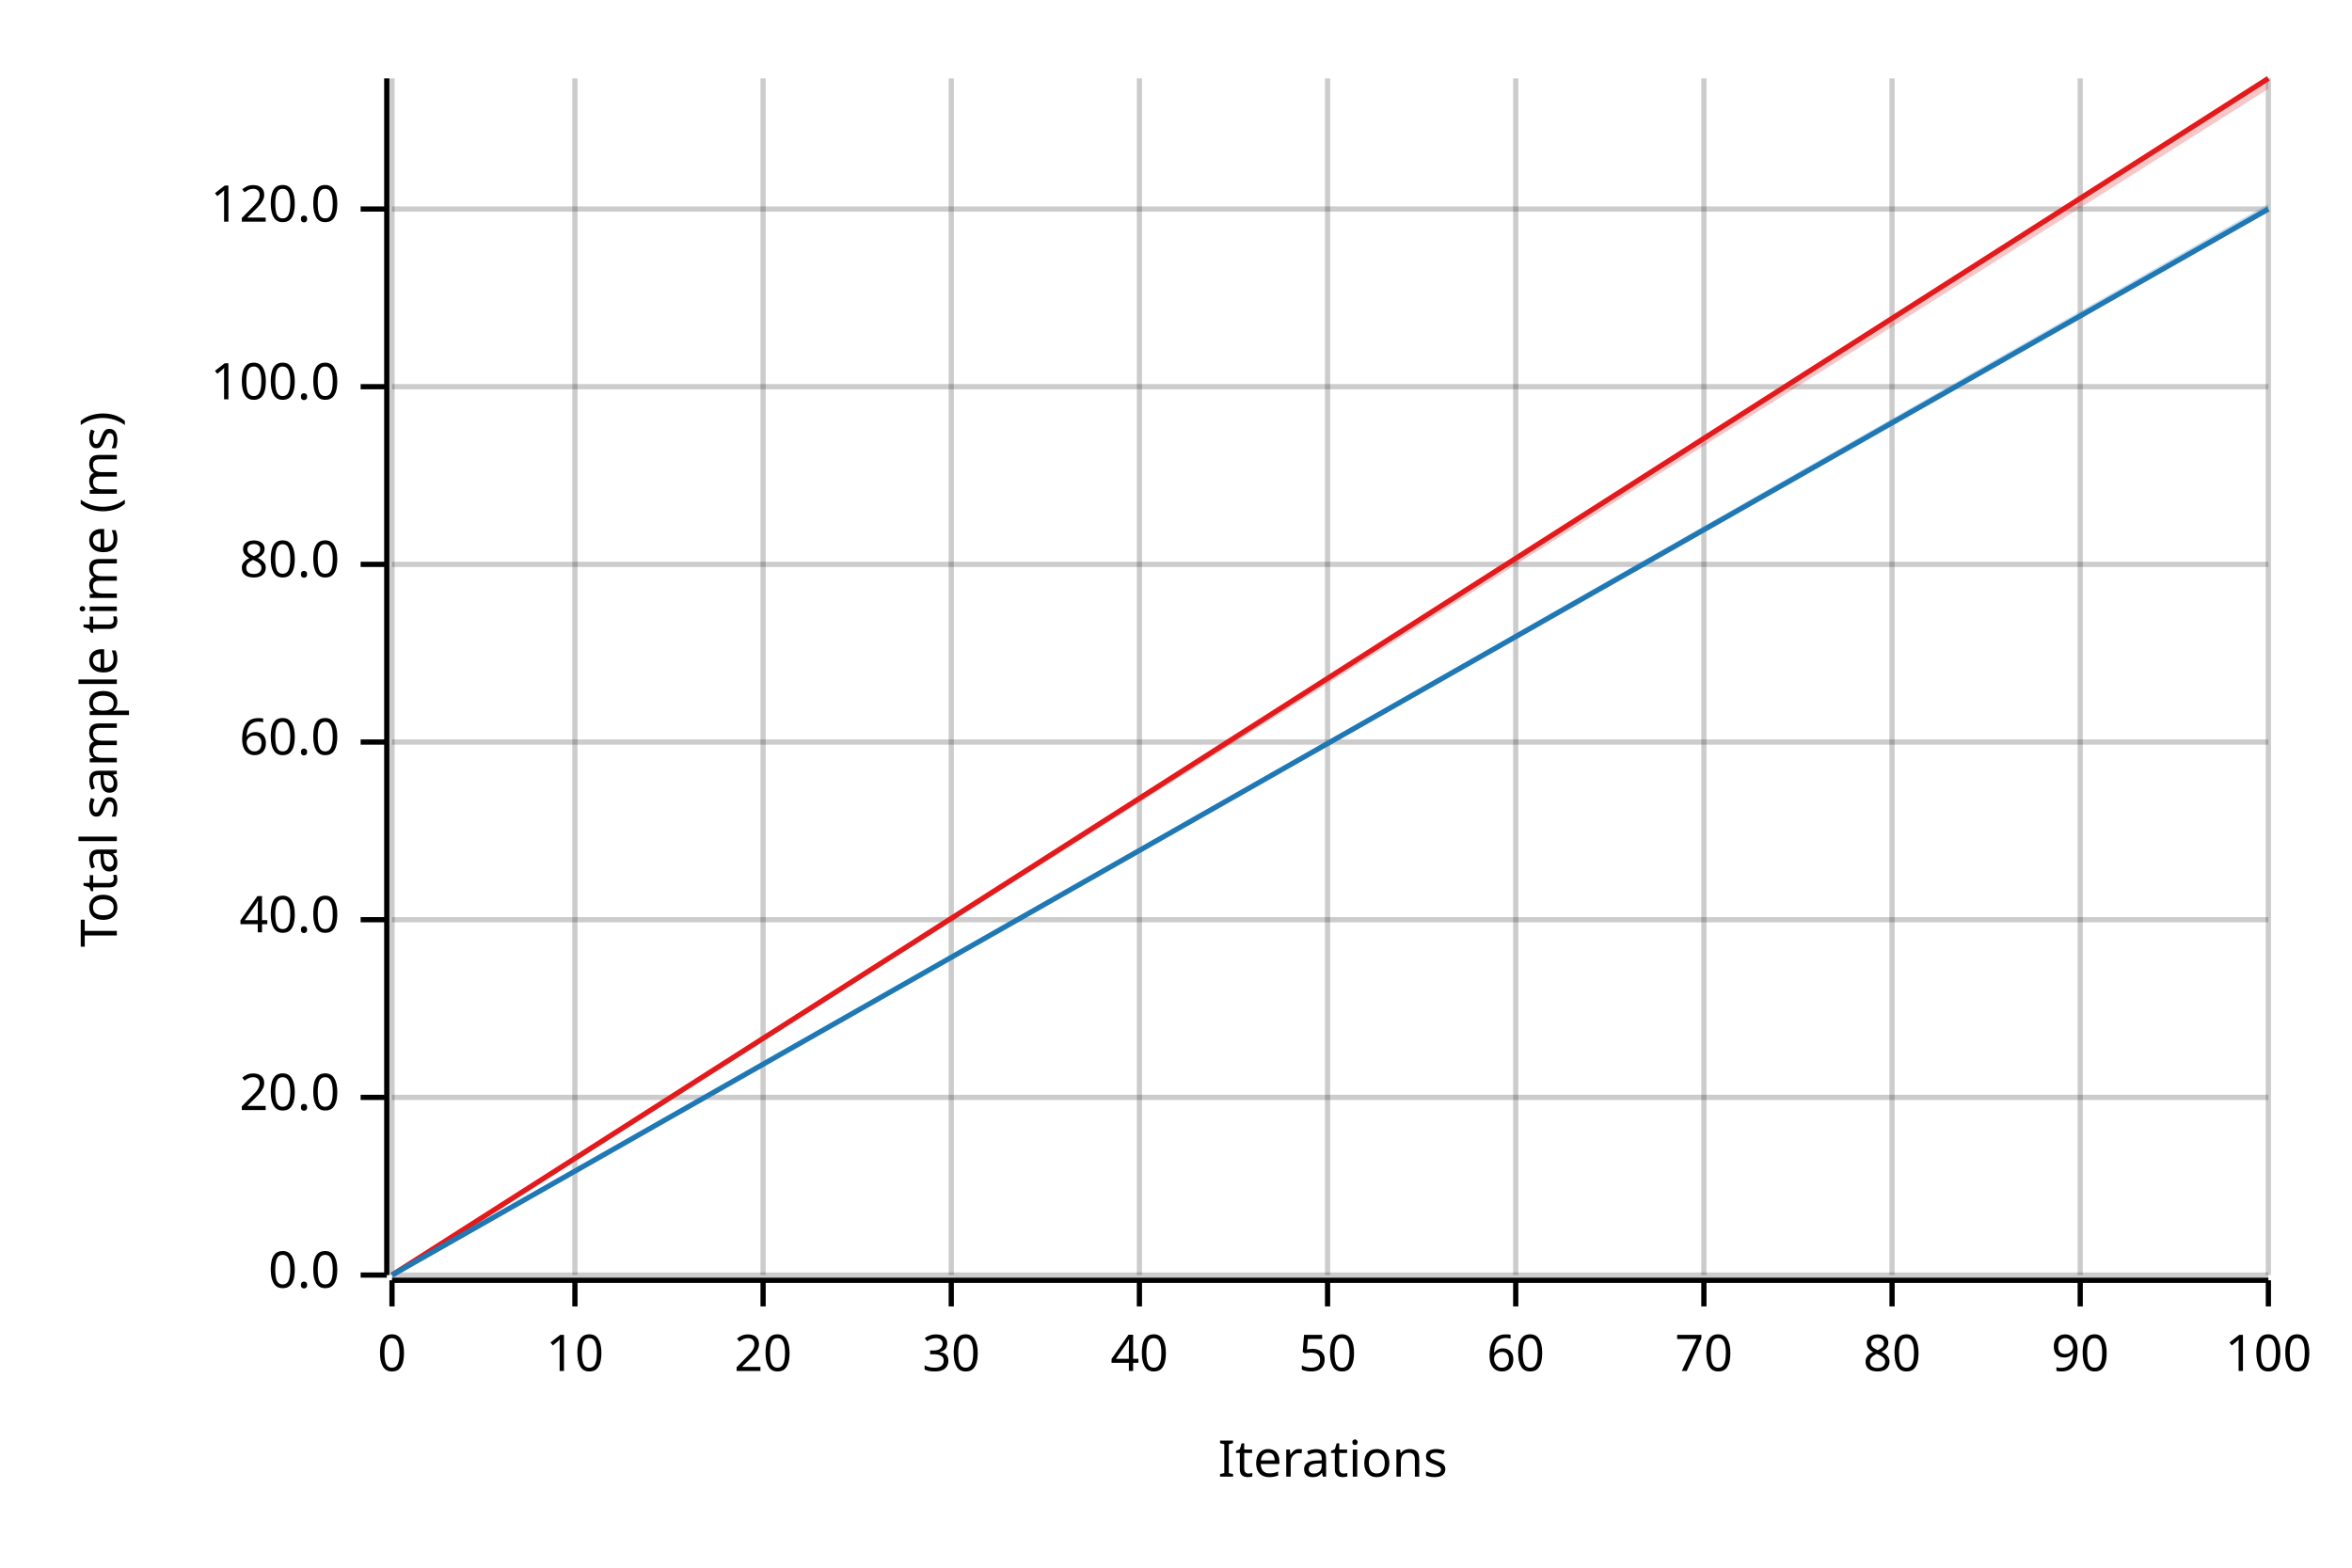
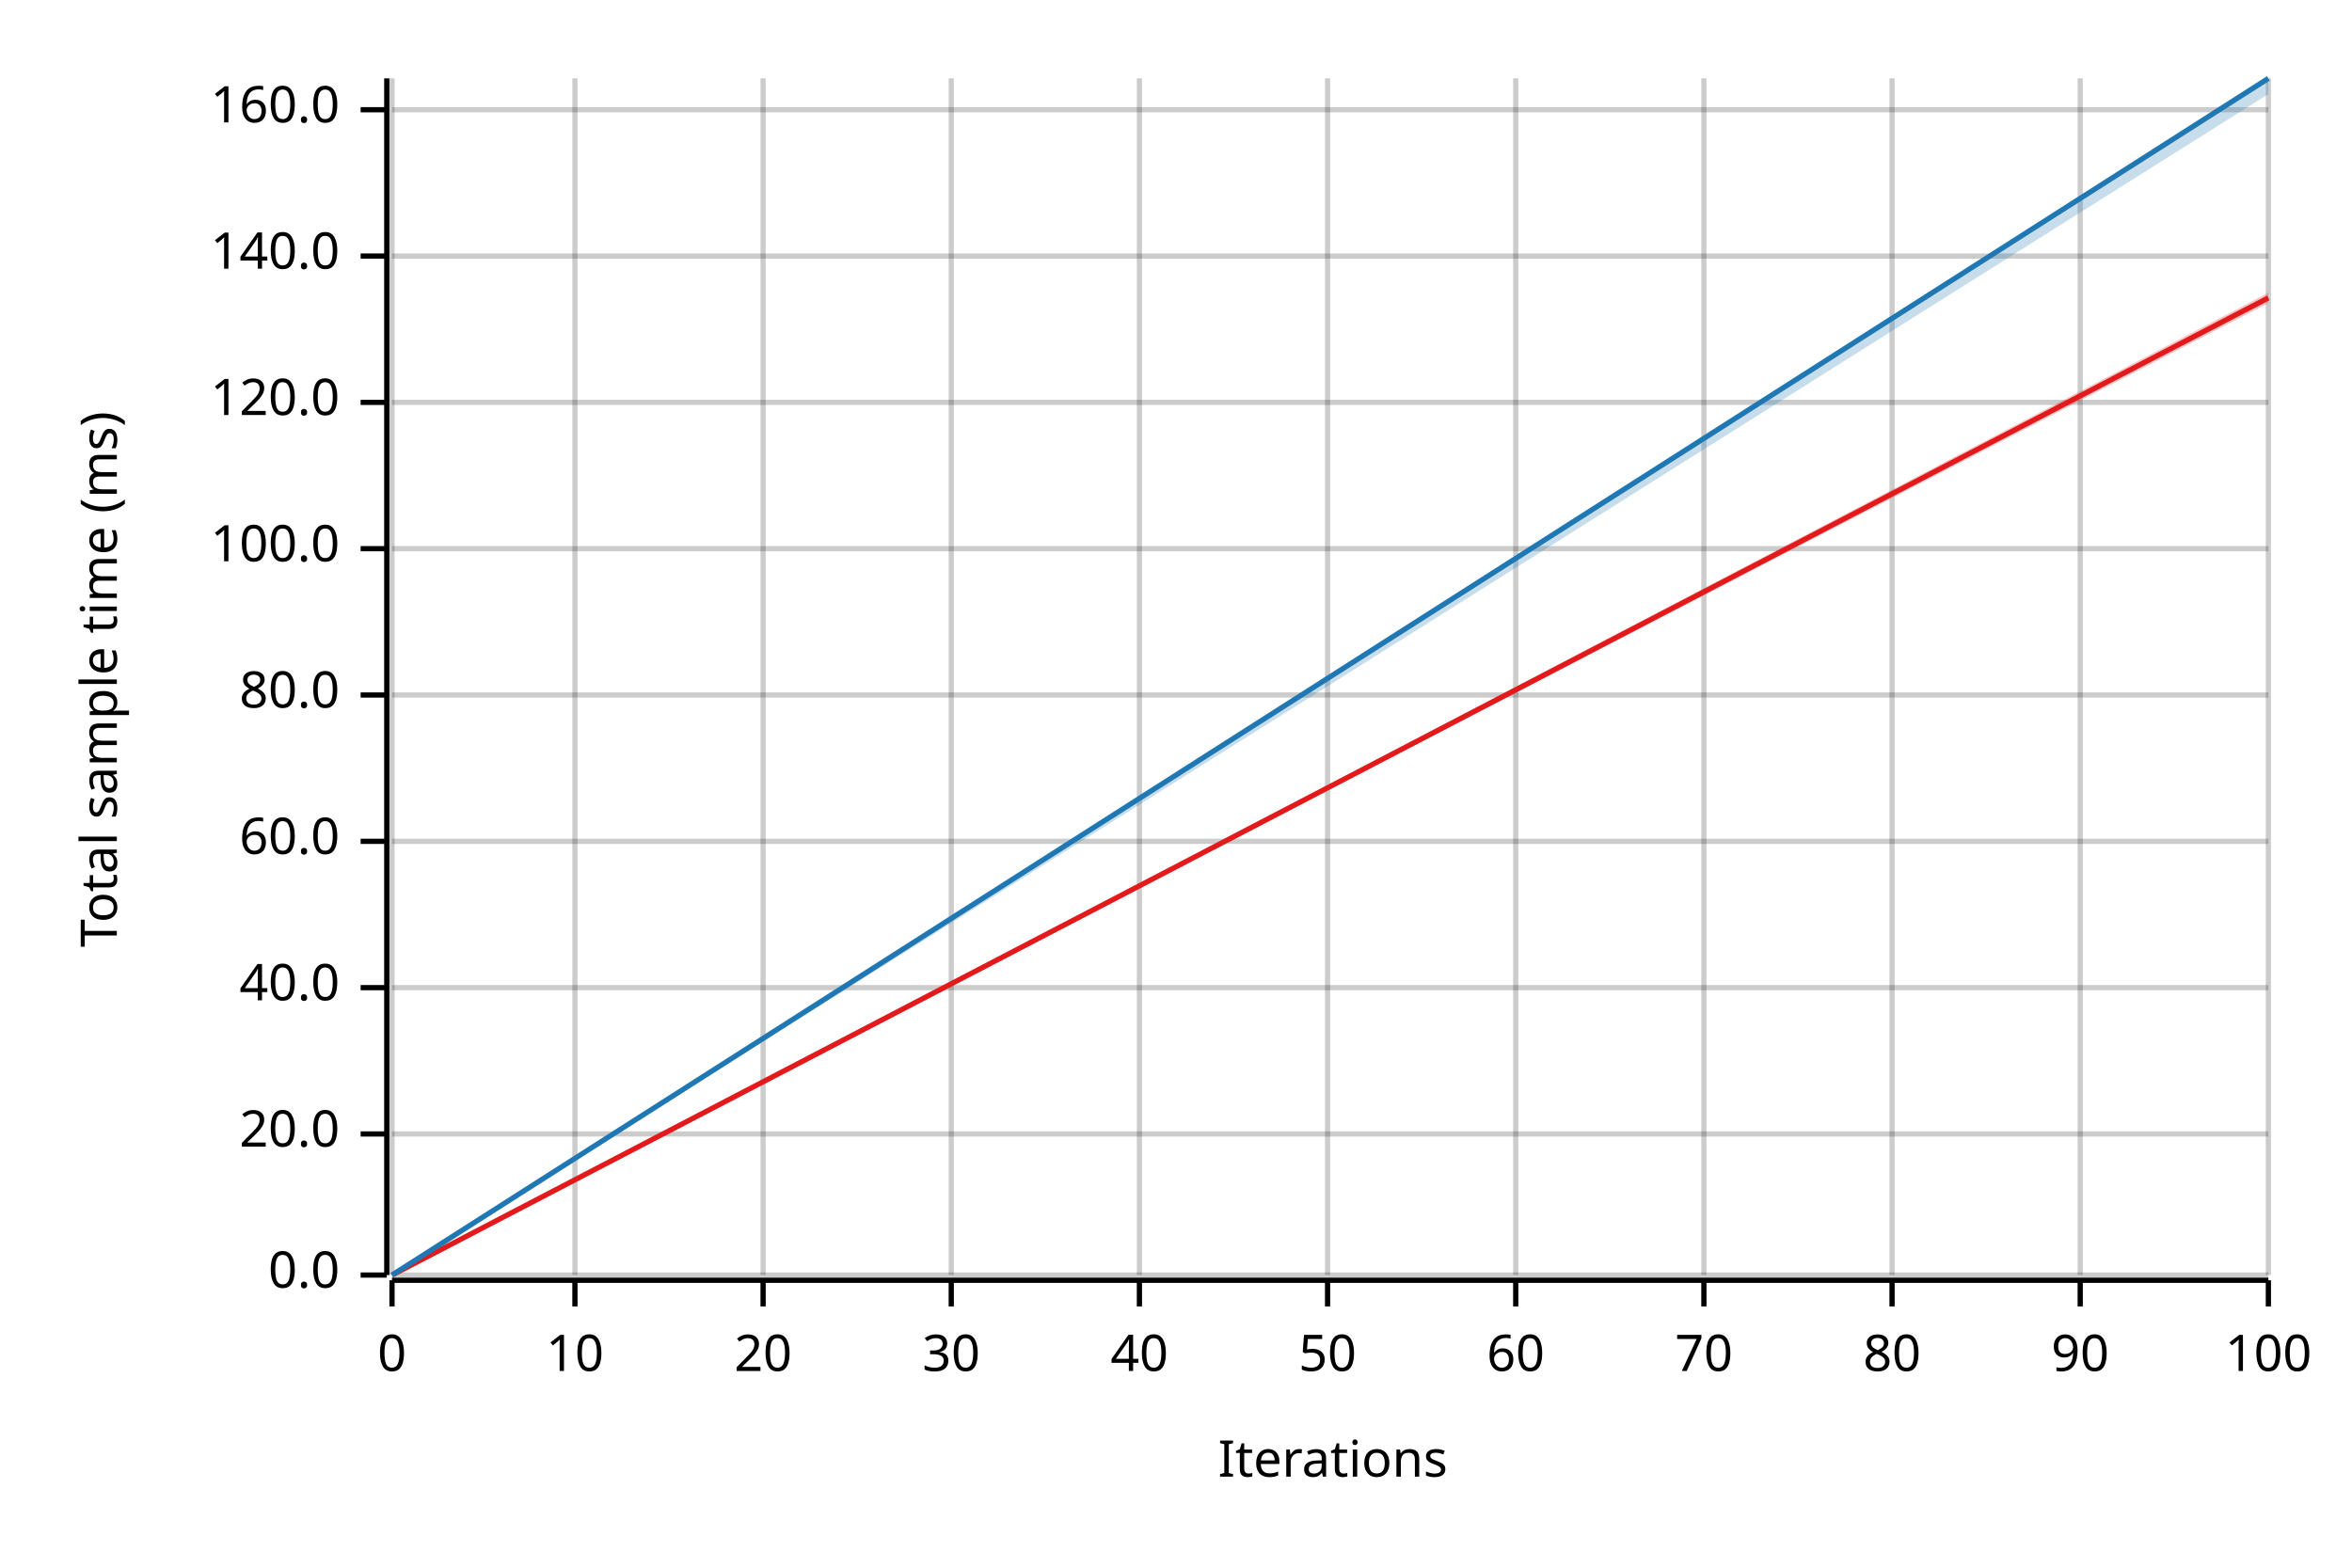
<svg xmlns="http://www.w3.org/2000/svg" width="450" height="300" viewBox="0 0 450 300">
  <text x="15" y="130" dy="0.76em" text-anchor="middle" font-family="sans-serif" font-size="9.677" opacity="1" fill="#000000" transform="rotate(270, 15, 130)">
Total sample time (ms)
</text>
  <text x="255" y="285" dy="-0.5ex" text-anchor="middle" font-family="sans-serif" font-size="9.677" opacity="1" fill="#000000">
Iterations
</text>
  <line opacity="0.2" stroke="#000000" stroke-width="1" x1="75" y1="244" x2="75" y2="15" />
  <line opacity="0.2" stroke="#000000" stroke-width="1" x1="110" y1="244" x2="110" y2="15" />
  <line opacity="0.2" stroke="#000000" stroke-width="1" x1="146" y1="244" x2="146" y2="15" />
  <line opacity="0.2" stroke="#000000" stroke-width="1" x1="182" y1="244" x2="182" y2="15" />
  <line opacity="0.2" stroke="#000000" stroke-width="1" x1="218" y1="244" x2="218" y2="15" />
  <line opacity="0.2" stroke="#000000" stroke-width="1" x1="254" y1="244" x2="254" y2="15" />
  <line opacity="0.2" stroke="#000000" stroke-width="1" x1="290" y1="244" x2="290" y2="15" />
  <line opacity="0.2" stroke="#000000" stroke-width="1" x1="326" y1="244" x2="326" y2="15" />
  <line opacity="0.2" stroke="#000000" stroke-width="1" x1="362" y1="244" x2="362" y2="15" />
  <line opacity="0.2" stroke="#000000" stroke-width="1" x1="398" y1="244" x2="398" y2="15" />
  <line opacity="0.2" stroke="#000000" stroke-width="1" x1="434" y1="244" x2="434" y2="15" />
  <line opacity="0.2" stroke="#000000" stroke-width="1" x1="75" y1="244" x2="434" y2="244" />
-   <line opacity="0.2" stroke="#000000" stroke-width="1" x1="75" y1="210" x2="434" y2="210" />
-   <line opacity="0.2" stroke="#000000" stroke-width="1" x1="75" y1="176" x2="434" y2="176" />
-   <line opacity="0.2" stroke="#000000" stroke-width="1" x1="75" y1="142" x2="434" y2="142" />
-   <line opacity="0.2" stroke="#000000" stroke-width="1" x1="75" y1="108" x2="434" y2="108" />
-   <line opacity="0.2" stroke="#000000" stroke-width="1" x1="75" y1="74" x2="434" y2="74" />
-   <line opacity="0.2" stroke="#000000" stroke-width="1" x1="75" y1="40" x2="434" y2="40" />
+   <line opacity="0.2" stroke="#000000" stroke-width="1" x1="75" y1="217" x2="434" y2="217" />
+   <line opacity="0.2" stroke="#000000" stroke-width="1" x1="75" y1="189" x2="434" y2="189" />
+   <line opacity="0.2" stroke="#000000" stroke-width="1" x1="75" y1="161" x2="434" y2="161" />
+   <line opacity="0.2" stroke="#000000" stroke-width="1" x1="75" y1="133" x2="434" y2="133" />
+   <line opacity="0.2" stroke="#000000" stroke-width="1" x1="75" y1="105" x2="434" y2="105" />
+   <line opacity="0.2" stroke="#000000" stroke-width="1" x1="75" y1="77" x2="434" y2="77" />
+   <line opacity="0.2" stroke="#000000" stroke-width="1" x1="75" y1="49" x2="434" y2="49" />
+   <line opacity="0.2" stroke="#000000" stroke-width="1" x1="75" y1="21" x2="434" y2="21" />
  <polyline fill="none" opacity="1" stroke="#000000" stroke-width="1" points="74,15 74,244 " />
  <text x="65" y="244" dy="0.5ex" text-anchor="end" font-family="sans-serif" font-size="9.677" opacity="1" fill="#000000">
0.0
</text>
  <polyline fill="none" opacity="1" stroke="#000000" stroke-width="1" points="69,244 74,244 " />
-   <text x="65" y="210" dy="0.5ex" text-anchor="end" font-family="sans-serif" font-size="9.677" opacity="1" fill="#000000">
+   <text x="65" y="217" dy="0.5ex" text-anchor="end" font-family="sans-serif" font-size="9.677" opacity="1" fill="#000000">
20.0
</text>
-   <polyline fill="none" opacity="1" stroke="#000000" stroke-width="1" points="69,210 74,210 " />
-   <text x="65" y="176" dy="0.5ex" text-anchor="end" font-family="sans-serif" font-size="9.677" opacity="1" fill="#000000">
+   <polyline fill="none" opacity="1" stroke="#000000" stroke-width="1" points="69,217 74,217 " />
+   <text x="65" y="189" dy="0.5ex" text-anchor="end" font-family="sans-serif" font-size="9.677" opacity="1" fill="#000000">
40.0
</text>
-   <polyline fill="none" opacity="1" stroke="#000000" stroke-width="1" points="69,176 74,176 " />
-   <text x="65" y="142" dy="0.5ex" text-anchor="end" font-family="sans-serif" font-size="9.677" opacity="1" fill="#000000">
+   <polyline fill="none" opacity="1" stroke="#000000" stroke-width="1" points="69,189 74,189 " />
+   <text x="65" y="161" dy="0.5ex" text-anchor="end" font-family="sans-serif" font-size="9.677" opacity="1" fill="#000000">
60.0
</text>
-   <polyline fill="none" opacity="1" stroke="#000000" stroke-width="1" points="69,142 74,142 " />
-   <text x="65" y="108" dy="0.5ex" text-anchor="end" font-family="sans-serif" font-size="9.677" opacity="1" fill="#000000">
+   <polyline fill="none" opacity="1" stroke="#000000" stroke-width="1" points="69,161 74,161 " />
+   <text x="65" y="133" dy="0.5ex" text-anchor="end" font-family="sans-serif" font-size="9.677" opacity="1" fill="#000000">
80.0
</text>
-   <polyline fill="none" opacity="1" stroke="#000000" stroke-width="1" points="69,108 74,108 " />
-   <text x="65" y="74" dy="0.5ex" text-anchor="end" font-family="sans-serif" font-size="9.677" opacity="1" fill="#000000">
+   <polyline fill="none" opacity="1" stroke="#000000" stroke-width="1" points="69,133 74,133 " />
+   <text x="65" y="105" dy="0.5ex" text-anchor="end" font-family="sans-serif" font-size="9.677" opacity="1" fill="#000000">
100.0
</text>
-   <polyline fill="none" opacity="1" stroke="#000000" stroke-width="1" points="69,74 74,74 " />
-   <text x="65" y="40" dy="0.5ex" text-anchor="end" font-family="sans-serif" font-size="9.677" opacity="1" fill="#000000">
+   <polyline fill="none" opacity="1" stroke="#000000" stroke-width="1" points="69,105 74,105 " />
+   <text x="65" y="77" dy="0.5ex" text-anchor="end" font-family="sans-serif" font-size="9.677" opacity="1" fill="#000000">
120.0
</text>
-   <polyline fill="none" opacity="1" stroke="#000000" stroke-width="1" points="69,40 74,40 " />
+   <polyline fill="none" opacity="1" stroke="#000000" stroke-width="1" points="69,77 74,77 " />
+   <text x="65" y="49" dy="0.5ex" text-anchor="end" font-family="sans-serif" font-size="9.677" opacity="1" fill="#000000">
+ 140.0
+ </text>
+   <polyline fill="none" opacity="1" stroke="#000000" stroke-width="1" points="69,49 74,49 " />
+   <text x="65" y="21" dy="0.5ex" text-anchor="end" font-family="sans-serif" font-size="9.677" opacity="1" fill="#000000">
+ 160.0
+ </text>
+   <polyline fill="none" opacity="1" stroke="#000000" stroke-width="1" points="69,21 74,21 " />
  <polyline fill="none" opacity="1" stroke="#000000" stroke-width="1" points="75,245 434,245 " />
  <text x="75" y="255" dy="0.76em" text-anchor="middle" font-family="sans-serif" font-size="9.677" opacity="1" fill="#000000">
0
</text>
  <polyline fill="none" opacity="1" stroke="#000000" stroke-width="1" points="75,245 75,250 " />
  <text x="110" y="255" dy="0.76em" text-anchor="middle" font-family="sans-serif" font-size="9.677" opacity="1" fill="#000000">
10
</text>
  <polyline fill="none" opacity="1" stroke="#000000" stroke-width="1" points="110,245 110,250 " />
  <text x="146" y="255" dy="0.76em" text-anchor="middle" font-family="sans-serif" font-size="9.677" opacity="1" fill="#000000">
20
</text>
  <polyline fill="none" opacity="1" stroke="#000000" stroke-width="1" points="146,245 146,250 " />
  <text x="182" y="255" dy="0.76em" text-anchor="middle" font-family="sans-serif" font-size="9.677" opacity="1" fill="#000000">
30
</text>
  <polyline fill="none" opacity="1" stroke="#000000" stroke-width="1" points="182,245 182,250 " />
  <text x="218" y="255" dy="0.76em" text-anchor="middle" font-family="sans-serif" font-size="9.677" opacity="1" fill="#000000">
40
</text>
  <polyline fill="none" opacity="1" stroke="#000000" stroke-width="1" points="218,245 218,250 " />
  <text x="254" y="255" dy="0.76em" text-anchor="middle" font-family="sans-serif" font-size="9.677" opacity="1" fill="#000000">
50
</text>
  <polyline fill="none" opacity="1" stroke="#000000" stroke-width="1" points="254,245 254,250 " />
  <text x="290" y="255" dy="0.76em" text-anchor="middle" font-family="sans-serif" font-size="9.677" opacity="1" fill="#000000">
60
</text>
  <polyline fill="none" opacity="1" stroke="#000000" stroke-width="1" points="290,245 290,250 " />
  <text x="326" y="255" dy="0.76em" text-anchor="middle" font-family="sans-serif" font-size="9.677" opacity="1" fill="#000000">
70
</text>
  <polyline fill="none" opacity="1" stroke="#000000" stroke-width="1" points="326,245 326,250 " />
  <text x="362" y="255" dy="0.76em" text-anchor="middle" font-family="sans-serif" font-size="9.677" opacity="1" fill="#000000">
80
</text>
  <polyline fill="none" opacity="1" stroke="#000000" stroke-width="1" points="362,245 362,250 " />
  <text x="398" y="255" dy="0.76em" text-anchor="middle" font-family="sans-serif" font-size="9.677" opacity="1" fill="#000000">
90
</text>
  <polyline fill="none" opacity="1" stroke="#000000" stroke-width="1" points="398,245 398,250 " />
  <text x="434" y="255" dy="0.76em" text-anchor="middle" font-family="sans-serif" font-size="9.677" opacity="1" fill="#000000">
100
</text>
  <polyline fill="none" opacity="1" stroke="#000000" stroke-width="1" points="434,245 434,250 " />
-   <polyline fill="none" opacity="1" stroke="#E31A1C" stroke-width="1" points="75,244 434,15 " />
-   <polygon opacity="0.25" fill="#E31A1C" points="75,244 434,17 434,15 " />
-   <polyline fill="none" opacity="1" stroke="#1F78B4" stroke-width="1" points="75,244 434,40 " />
-   <polygon opacity="0.25" fill="#1F78B4" points="75,244 434,40 434,39 " />
+   <polyline fill="none" opacity="1" stroke="#E31A1C" stroke-width="1" points="75,244 434,57 " />
+   <polygon opacity="0.25" fill="#E31A1C" points="75,244 434,58 434,56 " />
+   <polyline fill="none" opacity="1" stroke="#1F78B4" stroke-width="1" points="75,244 434,15 " />
+   <polygon opacity="0.25" fill="#1F78B4" points="75,244 434,18 434,15 " />
</svg>
